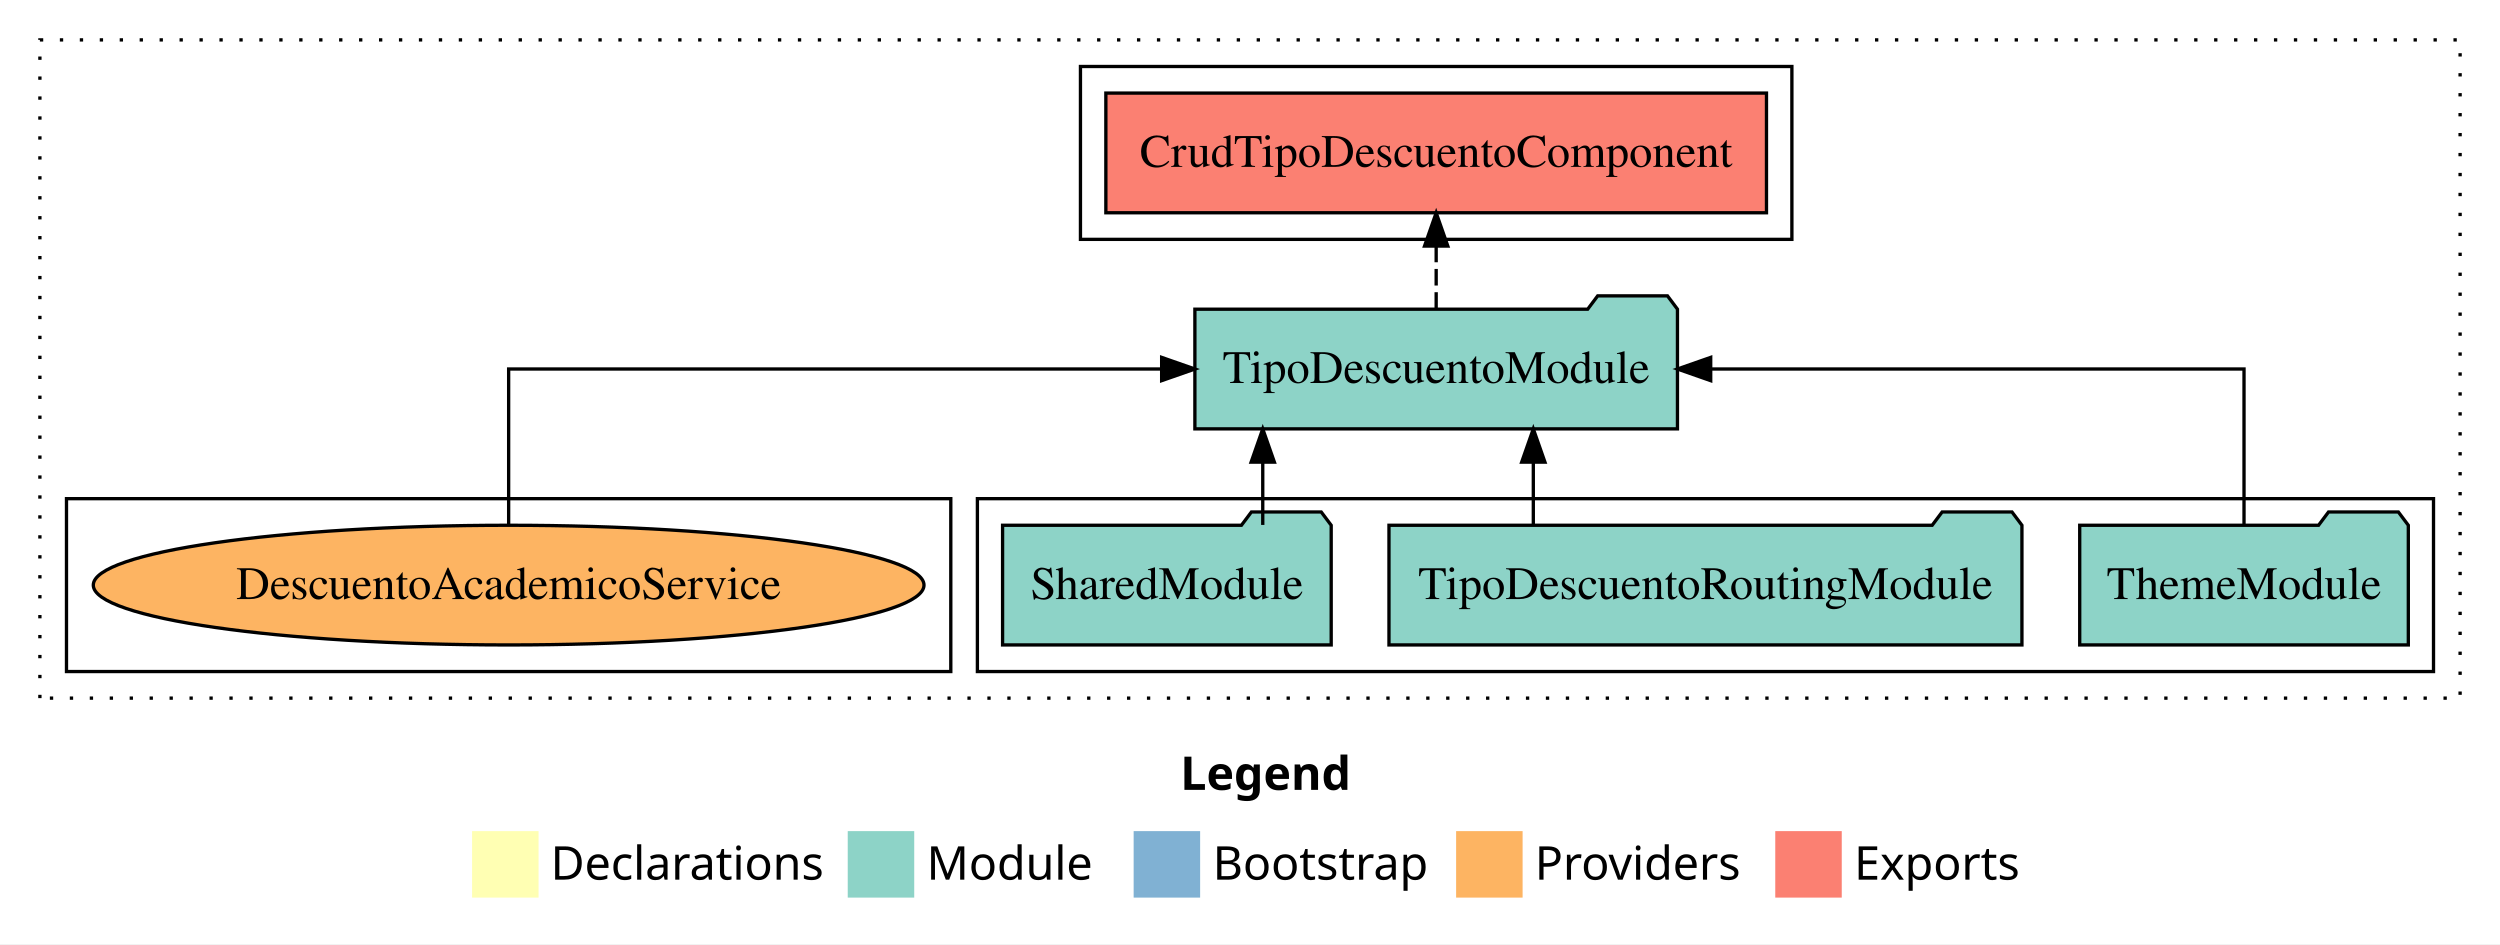
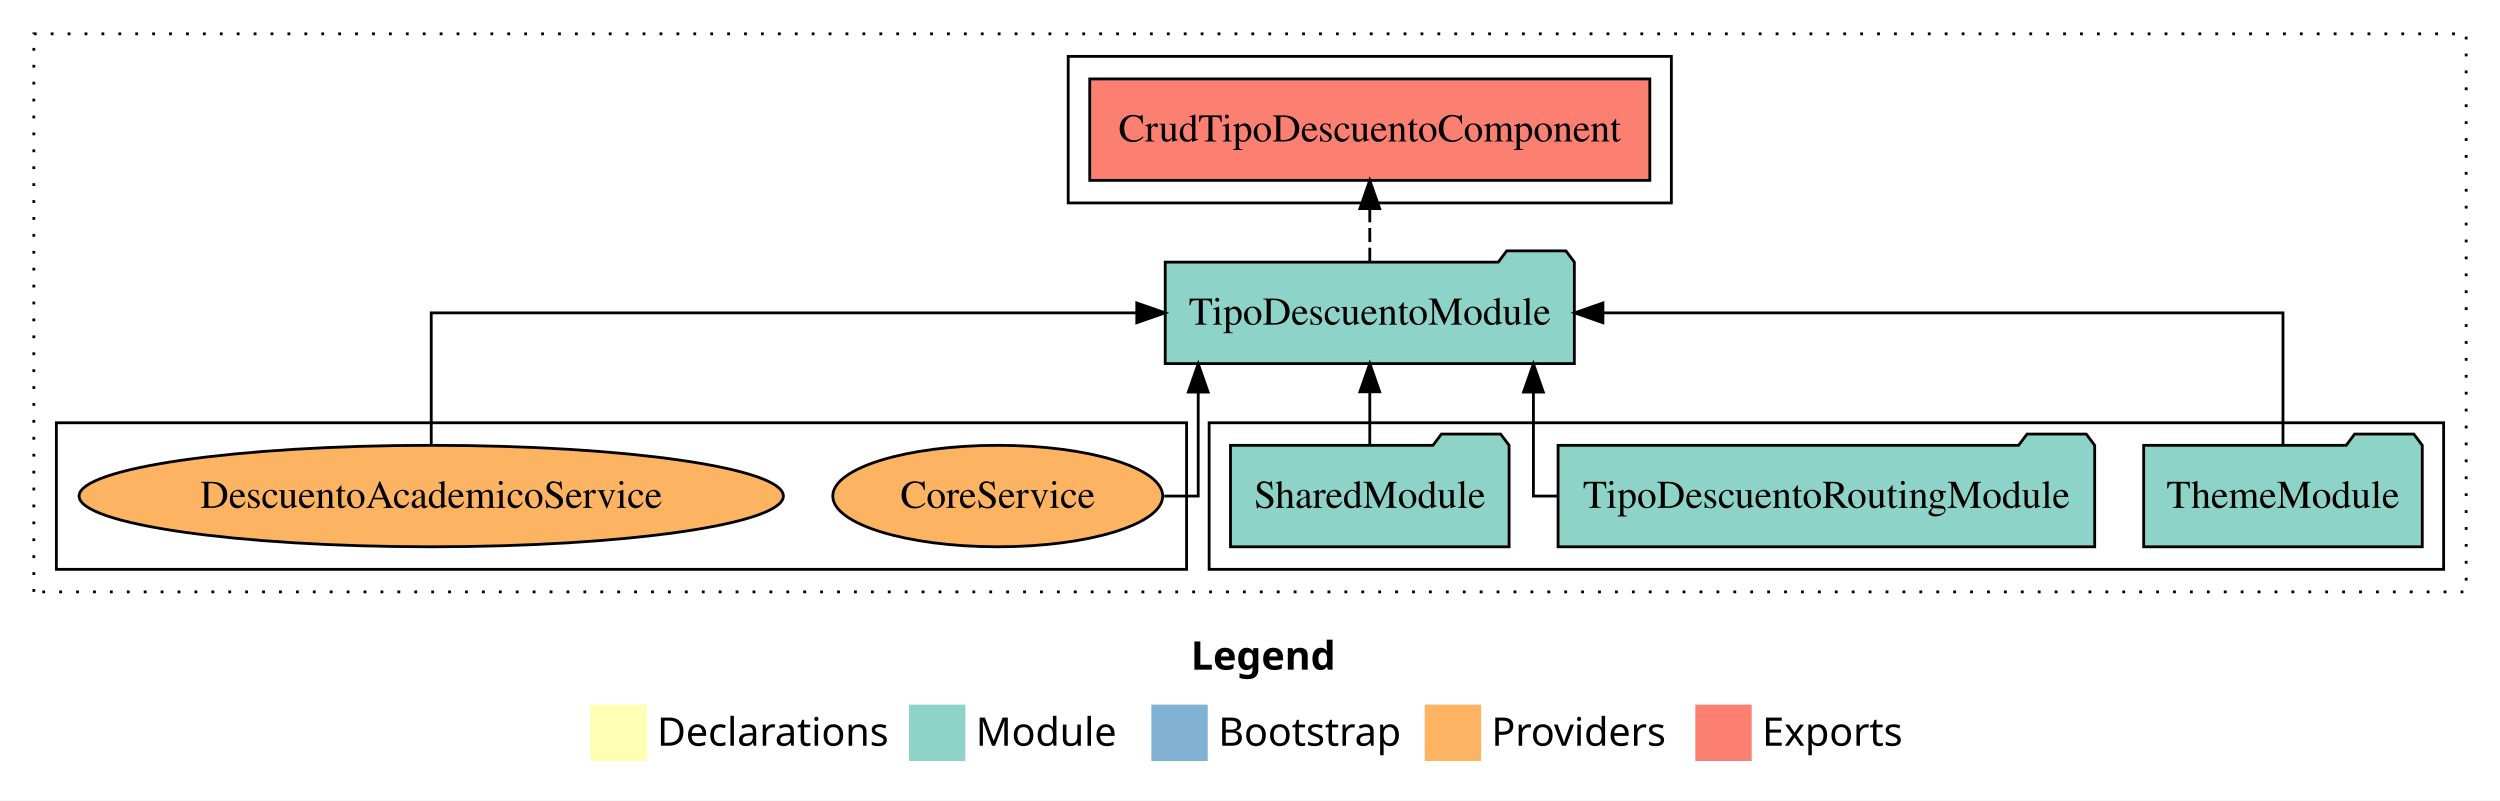
- <svg xmlns="http://www.w3.org/2000/svg" width="752pt" height="284pt" viewBox="0.00 0.00 752.00 284.00">
+ <svg xmlns="http://www.w3.org/2000/svg" width="887pt" height="284pt" viewBox="0.00 0.00 887.00 284.00">
  <g id="graph0" class="graph" transform="scale(1 1) rotate(0) translate(4 280)">
-     <polygon fill="#ffffff" stroke="transparent" points="-4,4 -4,-280 748,-280 748,4 -4,4" />
-     <text text-anchor="start" x="351.009" y="-42.4" font-family="sans-serif" font-weight="bold" font-size="14.00" fill="#000000">Legend</text>
-     <polygon fill="#ffffb3" stroke="transparent" points="138,-10 138,-30 158,-30 158,-10 138,-10" />
-     <text text-anchor="start" x="161.629" y="-15.4" font-family="sans-serif" font-size="14.00" fill="#000000">  Declarations</text>
-     <polygon fill="#8dd3c7" stroke="transparent" points="251,-10 251,-30 271,-30 271,-10 251,-10" />
-     <text text-anchor="start" x="274.725" y="-15.4" font-family="sans-serif" font-size="14.00" fill="#000000">  Module</text>
-     <polygon fill="#80b1d3" stroke="transparent" points="337,-10 337,-30 357,-30 357,-10 337,-10" />
-     <text text-anchor="start" x="360.781" y="-15.4" font-family="sans-serif" font-size="14.00" fill="#000000">  Bootstrap</text>
-     <polygon fill="#fdb462" stroke="transparent" points="434,-10 434,-30 454,-30 454,-10 434,-10" />
-     <text text-anchor="start" x="457.673" y="-15.4" font-family="sans-serif" font-size="14.00" fill="#000000">  Providers</text>
-     <polygon fill="#fb8072" stroke="transparent" points="530,-10 530,-30 550,-30 550,-10 530,-10" />
-     <text text-anchor="start" x="553.726" y="-15.4" font-family="sans-serif" font-size="14.00" fill="#000000">  Exports</text>
+     <polygon fill="#ffffff" stroke="transparent" points="-4,4 -4,-280 883,-280 883,4 -4,4" />
+     <text text-anchor="start" x="418.509" y="-42.4" font-family="sans-serif" font-weight="bold" font-size="14.00" fill="#000000">Legend</text>
+     <polygon fill="#ffffb3" stroke="transparent" points="205.5,-10 205.5,-30 225.5,-30 225.5,-10 205.5,-10" />
+     <text text-anchor="start" x="229.129" y="-15.4" font-family="sans-serif" font-size="14.00" fill="#000000">  Declarations</text>
+     <polygon fill="#8dd3c7" stroke="transparent" points="318.5,-10 318.5,-30 338.5,-30 338.5,-10 318.5,-10" />
+     <text text-anchor="start" x="342.225" y="-15.4" font-family="sans-serif" font-size="14.00" fill="#000000">  Module</text>
+     <polygon fill="#80b1d3" stroke="transparent" points="404.5,-10 404.5,-30 424.5,-30 424.5,-10 404.5,-10" />
+     <text text-anchor="start" x="428.281" y="-15.4" font-family="sans-serif" font-size="14.00" fill="#000000">  Bootstrap</text>
+     <polygon fill="#fdb462" stroke="transparent" points="501.5,-10 501.5,-30 521.5,-30 521.5,-10 501.5,-10" />
+     <text text-anchor="start" x="525.173" y="-15.4" font-family="sans-serif" font-size="14.00" fill="#000000">  Providers</text>
+     <polygon fill="#fb8072" stroke="transparent" points="597.5,-10 597.5,-30 617.5,-30 617.5,-10 597.5,-10" />
+     <text text-anchor="start" x="621.226" y="-15.4" font-family="sans-serif" font-size="14.00" fill="#000000">  Exports</text>
    <g id="clust1" class="cluster">
-       <polygon fill="none" stroke="#000000" stroke-dasharray="1,5" points="8,-70 8,-268 736,-268 736,-70 8,-70" />
+       <polygon fill="none" stroke="#000000" stroke-dasharray="1,5" points="8,-70 8,-268 871,-268 871,-70 8,-70" />
    </g>
    <g id="clust3" class="cluster">
-       <polygon fill="none" stroke="#000000" points="290,-78 290,-130 728,-130 728,-78 290,-78" />
+       <polygon fill="none" stroke="#000000" points="425,-78 425,-130 863,-130 863,-78 425,-78" />
    </g>
    <g id="clust4" class="cluster">
-       <polygon fill="none" stroke="#000000" points="321,-208 321,-260 535,-260 535,-208 321,-208" />
+       <polygon fill="none" stroke="#000000" points="375,-208 375,-260 589,-260 589,-208 375,-208" />
    </g>
    <g id="clust6" class="cluster">
-       <polygon fill="none" stroke="#000000" points="16,-78 16,-130 282,-130 282,-78 16,-78" />
+       <polygon fill="none" stroke="#000000" points="16,-78 16,-130 417,-130 417,-78 16,-78" />
    </g>
    <g id="node1" class="node">
-       <polygon fill="#8dd3c7" stroke="#000000" points="720.423,-122 717.423,-126 696.423,-126 693.423,-122 621.577,-122 621.577,-86 720.423,-86 720.423,-122" />
-       <text text-anchor="middle" x="671" y="-99.8" font-family="Times,serif" font-size="14.00" fill="#000000">ThemeModule</text>
+       <polygon fill="#8dd3c7" stroke="#000000" points="855.423,-122 852.423,-126 831.423,-126 828.423,-122 756.577,-122 756.577,-86 855.423,-86 855.423,-122" />
+       <text text-anchor="middle" x="806" y="-99.8" font-family="Times,serif" font-size="14.00" fill="#000000">ThemeModule</text>
    </g>
    <g id="node4" class="node">
-       <polygon fill="#8dd3c7" stroke="#000000" points="500.579,-187 497.579,-191 476.579,-191 473.579,-187 355.421,-187 355.421,-151 500.579,-151 500.579,-187" />
-       <text text-anchor="middle" x="428" y="-164.8" font-family="Times,serif" font-size="14.00" fill="#000000">TipoDescuentoModule</text>
+       <polygon fill="#8dd3c7" stroke="#000000" points="554.579,-187 551.579,-191 530.579,-191 527.579,-187 409.421,-187 409.421,-151 554.579,-151 554.579,-187" />
+       <text text-anchor="middle" x="482" y="-164.8" font-family="Times,serif" font-size="14.00" fill="#000000">TipoDescuentoModule</text>
    </g>
    <g id="edge1" class="edge">
-       <path fill="none" stroke="#000000" d="M671,-122.106C671,-141.339 671,-169 671,-169 671,-169 510.579,-169 510.579,-169" />
-       <polygon fill="#000000" stroke="#000000" points="510.579,-165.5 500.579,-169 510.579,-172.5 510.579,-165.5" />
+       <path fill="none" stroke="#000000" d="M806,-122.106C806,-141.339 806,-169 806,-169 806,-169 564.712,-169 564.712,-169" />
+       <polygon fill="#000000" stroke="#000000" points="564.712,-165.5 554.712,-169 564.712,-172.5 564.712,-165.5" />
    </g>
    <g id="node2" class="node">
-       <polygon fill="#8dd3c7" stroke="#000000" points="604.197,-122 601.197,-126 580.197,-126 577.197,-122 413.803,-122 413.803,-86 604.197,-86 604.197,-122" />
-       <text text-anchor="middle" x="509" y="-99.8" font-family="Times,serif" font-size="14.00" fill="#000000">TipoDescuentoRoutingModule</text>
+       <polygon fill="#8dd3c7" stroke="#000000" points="739.197,-122 736.197,-126 715.197,-126 712.197,-122 548.803,-122 548.803,-86 739.197,-86 739.197,-122" />
+       <text text-anchor="middle" x="644" y="-99.8" font-family="Times,serif" font-size="14.00" fill="#000000">TipoDescuentoRoutingModule</text>
    </g>
    <g id="edge2" class="edge">
-       <path fill="none" stroke="#000000" d="M457.221,-122.106C457.221,-122.106 457.221,-140.991 457.221,-140.991" />
-       <polygon fill="#000000" stroke="#000000" points="453.721,-140.991 457.221,-150.991 460.721,-140.991 453.721,-140.991" />
+       <path fill="none" stroke="#000000" d="M548.563,-104C543.268,-104 540.057,-104 540.057,-104 540.057,-104 540.057,-140.894 540.057,-140.894" />
+       <polygon fill="#000000" stroke="#000000" points="536.557,-140.894 540.057,-150.894 543.557,-140.894 536.557,-140.894" />
    </g>
    <g id="node3" class="node">
-       <polygon fill="#8dd3c7" stroke="#000000" points="396.423,-122 393.423,-126 372.423,-126 369.423,-122 297.577,-122 297.577,-86 396.423,-86 396.423,-122" />
-       <text text-anchor="middle" x="347" y="-99.8" font-family="Times,serif" font-size="14.00" fill="#000000">SharedModule</text>
+       <polygon fill="#8dd3c7" stroke="#000000" points="531.423,-122 528.423,-126 507.423,-126 504.423,-122 432.577,-122 432.577,-86 531.423,-86 531.423,-122" />
+       <text text-anchor="middle" x="482" y="-99.8" font-family="Times,serif" font-size="14.00" fill="#000000">SharedModule</text>
    </g>
    <g id="edge3" class="edge">
-       <path fill="none" stroke="#000000" d="M375.836,-122.106C375.836,-122.106 375.836,-140.991 375.836,-140.991" />
-       <polygon fill="#000000" stroke="#000000" points="372.336,-140.991 375.836,-150.991 379.336,-140.991 372.336,-140.991" />
+       <path fill="none" stroke="#000000" d="M482,-122.106C482,-122.106 482,-140.991 482,-140.991" />
+       <polygon fill="#000000" stroke="#000000" points="478.5,-140.991 482,-150.991 485.5,-140.991 478.5,-140.991" />
    </g>
    <g id="node5" class="node">
-       <polygon fill="#fb8072" stroke="#000000" points="527.359,-252 328.641,-252 328.641,-216 527.359,-216 527.359,-252" />
-       <text text-anchor="middle" x="428" y="-229.8" font-family="Times,serif" font-size="14.00" fill="#000000">CrudTipoDescuentoComponent </text>
+       <polygon fill="#fb8072" stroke="#000000" points="581.359,-252 382.641,-252 382.641,-216 581.359,-216 581.359,-252" />
+       <text text-anchor="middle" x="482" y="-229.8" font-family="Times,serif" font-size="14.00" fill="#000000">CrudTipoDescuentoComponent </text>
    </g>
    <g id="edge4" class="edge">
-       <path fill="none" stroke="#000000" stroke-dasharray="5,2" d="M428,-187.106C428,-187.106 428,-205.991 428,-205.991" />
-       <polygon fill="#000000" stroke="#000000" points="424.5,-205.991 428,-215.991 431.5,-205.991 424.5,-205.991" />
+       <path fill="none" stroke="#000000" stroke-dasharray="5,2" d="M482,-187.106C482,-187.106 482,-205.991 482,-205.991" />
+       <polygon fill="#000000" stroke="#000000" points="478.5,-205.991 482,-215.991 485.5,-205.991 478.5,-205.991" />
    </g>
    <g id="node6" class="node">
+       <ellipse fill="#fdb462" stroke="#000000" cx="350" cy="-104" rx="58.525" ry="18" />
+       <text text-anchor="middle" x="350" y="-99.8" font-family="Times,serif" font-size="14.00" fill="#000000">CoreService</text>
+     </g>
+     <g id="edge5" class="edge">
+       <path fill="none" stroke="#000000" d="M409.059,-104C416.253,-104 421.125,-104 421.125,-104 421.125,-104 421.125,-140.894 421.125,-140.894" />
+       <polygon fill="#000000" stroke="#000000" points="417.625,-140.894 421.125,-150.894 424.625,-140.894 417.625,-140.894" />
+     </g>
+     <g id="node7" class="node">
      <ellipse fill="#fdb462" stroke="#000000" cx="149" cy="-104" rx="124.938" ry="18" />
      <text text-anchor="middle" x="149" y="-99.8" font-family="Times,serif" font-size="14.00" fill="#000000">DescuentoAcademicoService</text>
    </g>
-     <g id="edge5" class="edge">
-       <path fill="none" stroke="#000000" d="M149,-122.106C149,-141.339 149,-169 149,-169 149,-169 345.424,-169 345.424,-169" />
-       <polygon fill="#000000" stroke="#000000" points="345.424,-172.5 355.424,-169 345.424,-165.5 345.424,-172.5" />
+     <g id="edge6" class="edge">
+       <path fill="none" stroke="#000000" d="M149,-122.106C149,-141.339 149,-169 149,-169 149,-169 399.333,-169 399.333,-169" />
+       <polygon fill="#000000" stroke="#000000" points="399.333,-172.5 409.333,-169 399.333,-165.5 399.333,-172.5" />
    </g>
  </g>
</svg>
